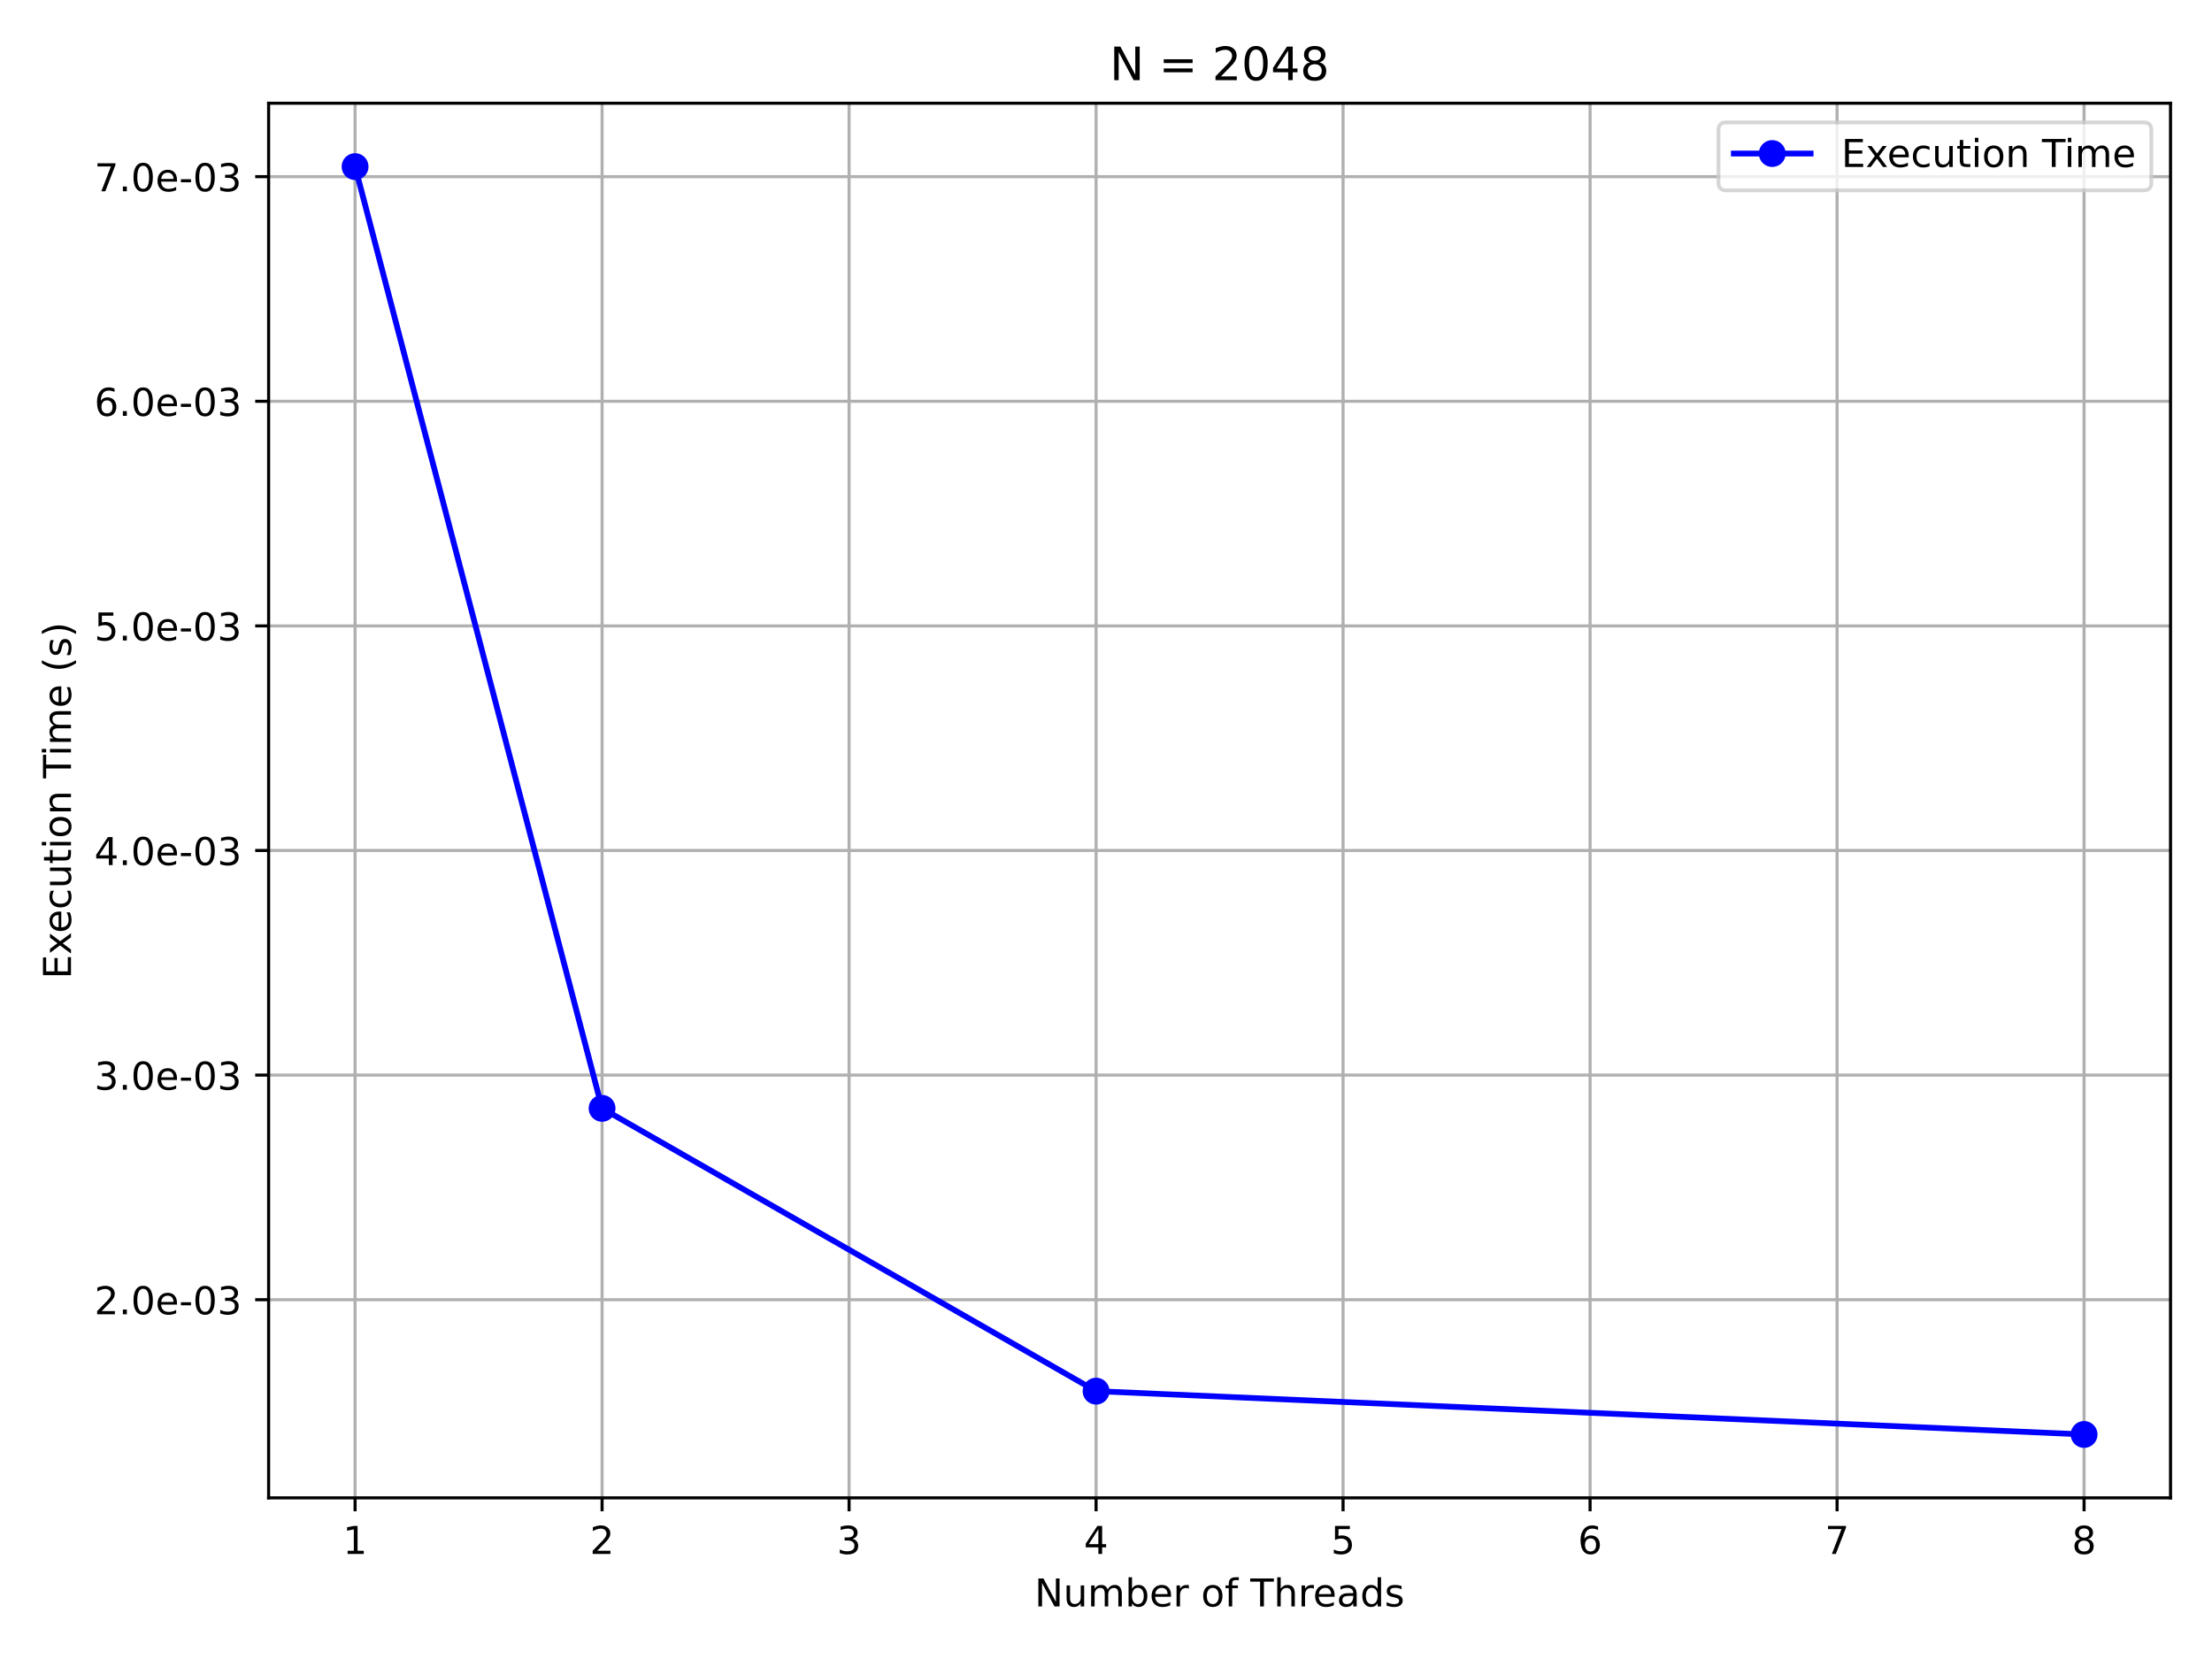
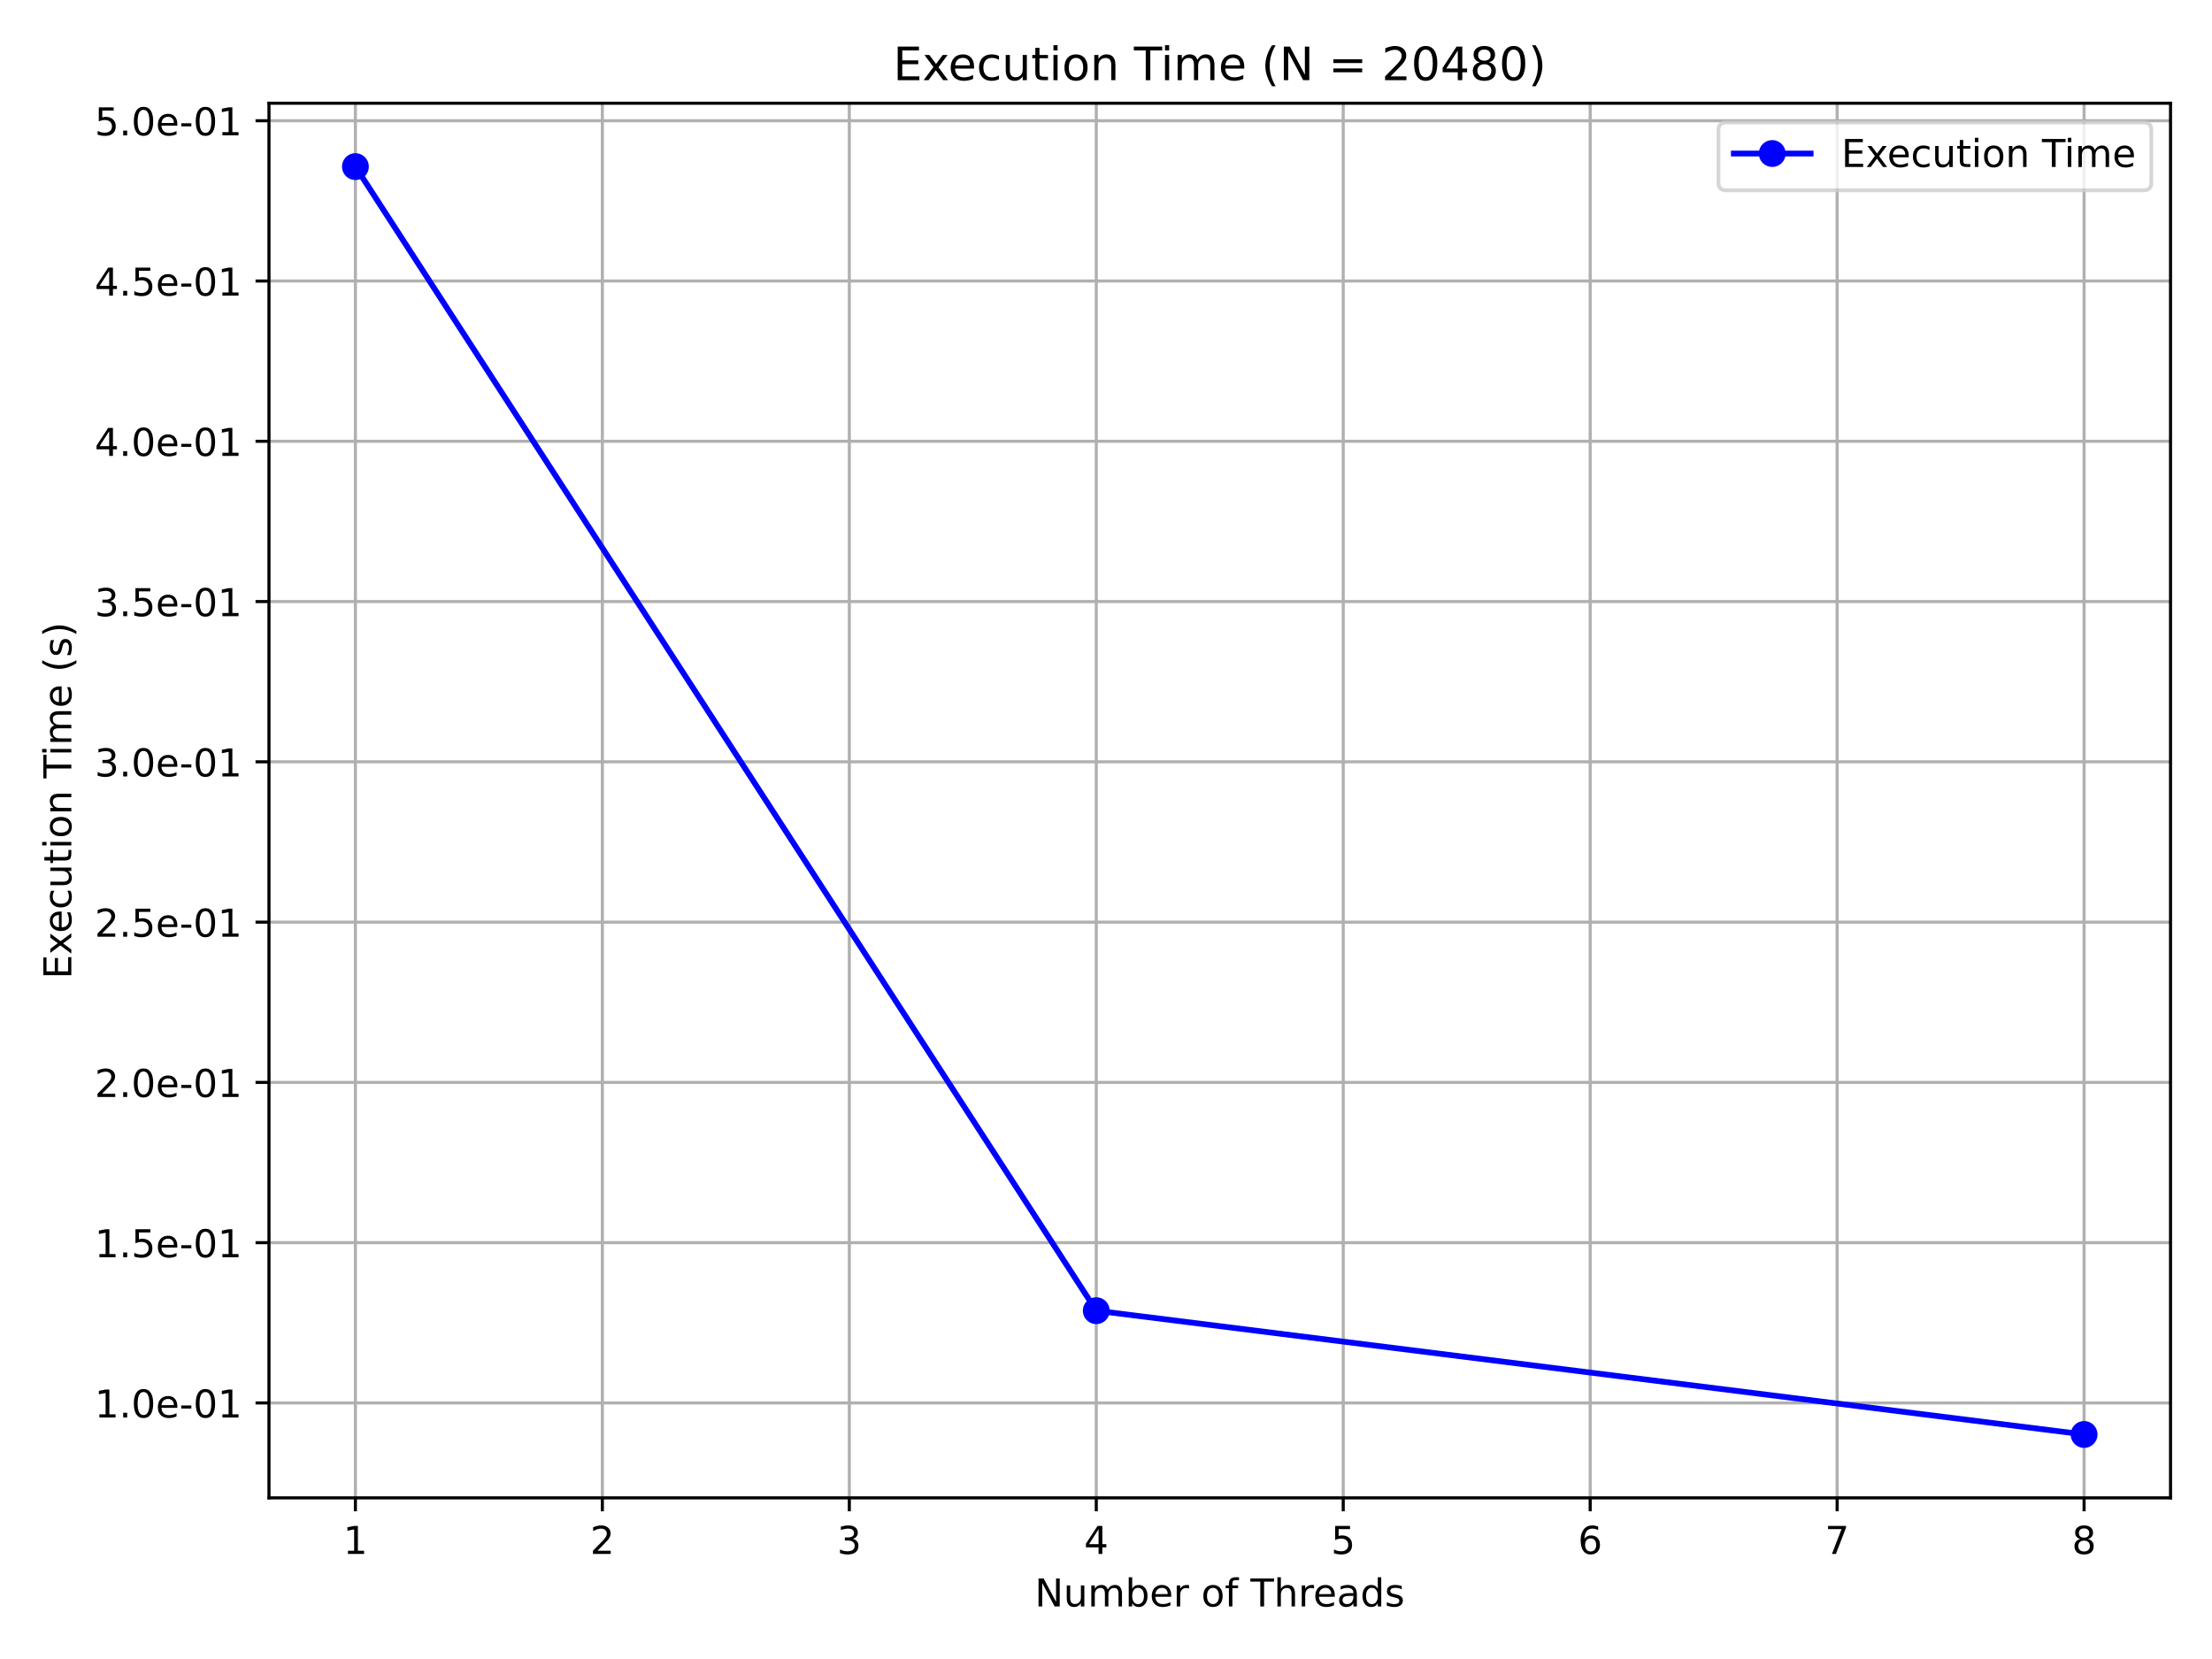
<svg xmlns="http://www.w3.org/2000/svg" xmlns:xlink="http://www.w3.org/1999/xlink" width="576pt" height="432pt" viewBox="0 0 576 432" version="1.1">
  <defs>
    <style type="text/css">*{stroke-linejoin: round; stroke-linecap: butt}</style>
  </defs>
  <g id="figure_1">
    <g id="patch_1">
      <path d="M 0 432  L 576 432  L 576 0  L 0 0  z " style="fill: #ffffff" />
    </g>
    <g id="axes_1">
      <g id="patch_2">
-         <path d="M 69.95 390.04  L 565.2 390.04  L 565.2 26.88  L 69.95 26.88  z " style="fill: #ffffff" />
+         <path d="M 70.04 390.04  L 565.2 390.04  L 565.2 26.88  L 70.04 26.88  z " style="fill: #ffffff" />
      </g>
      <g id="matplotlib.axis_1">
        <g id="xtick_1">
          <g id="line2d_1">
-             <path d="M 92.461 390.04  L 92.461 26.88  " clip-path="url(#pfa866b061d)" style="fill: none; stroke: #b0b0b0; stroke-width: 0.8; stroke-linecap: square" />
+             <path d="M 92.547 390.04  L 92.547 26.88  " clip-path="url(#pe145804cbd)" style="fill: none; stroke: #b0b0b0; stroke-width: 0.8; stroke-linecap: square" />
          </g>
          <g id="line2d_2">
            <defs>
-               <path id="ma5448577d7" d="M 0 0  L 0 3.5  " style="stroke: #000000; stroke-width: 0.8" />
+               <path id="m493139afde" d="M 0 0  L 0 3.5  " style="stroke: #000000; stroke-width: 0.8" />
            </defs>
            <g>
-               <use xlink:href="#ma5448577d7" x="92.461" y="390.04" style="stroke: #000000; stroke-width: 0.8" />
+               <use xlink:href="#m493139afde" x="92.547" y="390.04" style="stroke: #000000; stroke-width: 0.8" />
            </g>
          </g>
          <g id="text_1">
-             <g transform="translate(89.28011 404.6384) scale(0.1 -0.1)">
+             <g transform="translate(89.36602 404.6384) scale(0.1 -0.1)">
              <defs>
                <path id="DejaVuSans-31" d="M 794 531  L 1825 531  L 1825 4091  L 703 3866  L 703 4441  L 1819 4666  L 2450 4666  L 2450 531  L 3481 531  L 3481 0  L 794 0  L 794 531  z " transform="scale(0.015625)" />
              </defs>
              <use xlink:href="#DejaVuSans-31" />
            </g>
          </g>
        </g>
        <g id="xtick_2">
          <g id="line2d_3">
-             <path d="M 156.78 390.04  L 156.78 26.88  " clip-path="url(#pfa866b061d)" style="fill: none; stroke: #b0b0b0; stroke-width: 0.8; stroke-linecap: square" />
+             <path d="M 156.854 390.04  L 156.854 26.88  " clip-path="url(#pe145804cbd)" style="fill: none; stroke: #b0b0b0; stroke-width: 0.8; stroke-linecap: square" />
          </g>
          <g id="line2d_4">
            <g>
-               <use xlink:href="#ma5448577d7" x="156.78" y="390.04" style="stroke: #000000; stroke-width: 0.8" />
+               <use xlink:href="#m493139afde" x="156.854" y="390.04" style="stroke: #000000; stroke-width: 0.8" />
            </g>
          </g>
          <g id="text_2">
-             <g transform="translate(153.5983 404.6384) scale(0.1 -0.1)">
+             <g transform="translate(153.6725 404.6384) scale(0.1 -0.1)">
              <defs>
                <path id="DejaVuSans-32" d="M 1228 531  L 3431 531  L 3431 0  L 469 0  L 469 531  Q 828 903 1448 1529  Q 2069 2156 2228 2338  Q 2531 2678 2651 2914  Q 2772 3150 2772 3378  Q 2772 3750 2511 3984  Q 2250 4219 1831 4219  Q 1534 4219 1204 4116  Q 875 4013 500 3803  L 500 4441  Q 881 4594 1212 4672  Q 1544 4750 1819 4750  Q 2544 4750 2975 4387  Q 3406 4025 3406 3419  Q 3406 3131 3298 2873  Q 3191 2616 2906 2266  Q 2828 2175 2409 1742  Q 1991 1309 1228 531  z " transform="scale(0.015625)" />
              </defs>
              <use xlink:href="#DejaVuSans-32" />
            </g>
          </g>
        </g>
        <g id="xtick_3">
          <g id="line2d_5">
-             <path d="M 221.098 390.04  L 221.098 26.88  " clip-path="url(#pfa866b061d)" style="fill: none; stroke: #b0b0b0; stroke-width: 0.8; stroke-linecap: square" />
+             <path d="M 221.16 390.04  L 221.16 26.88  " clip-path="url(#pe145804cbd)" style="fill: none; stroke: #b0b0b0; stroke-width: 0.8; stroke-linecap: square" />
          </g>
          <g id="line2d_6">
            <g>
-               <use xlink:href="#ma5448577d7" x="221.098" y="390.04" style="stroke: #000000; stroke-width: 0.8" />
+               <use xlink:href="#m493139afde" x="221.16" y="390.04" style="stroke: #000000; stroke-width: 0.8" />
            </g>
          </g>
          <g id="text_3">
-             <g transform="translate(217.9165 404.6384) scale(0.1 -0.1)">
+             <g transform="translate(217.979 404.6384) scale(0.1 -0.1)">
              <defs>
                <path id="DejaVuSans-33" d="M 2597 2516  Q 3050 2419 3304 2112  Q 3559 1806 3559 1356  Q 3559 666 3084 287  Q 2609 -91 1734 -91  Q 1441 -91 1130 -33  Q 819 25 488 141  L 488 750  Q 750 597 1062 519  Q 1375 441 1716 441  Q 2309 441 2620 675  Q 2931 909 2931 1356  Q 2931 1769 2642 2001  Q 2353 2234 1838 2234  L 1294 2234  L 1294 2753  L 1863 2753  Q 2328 2753 2575 2939  Q 2822 3125 2822 3475  Q 2822 3834 2567 4026  Q 2313 4219 1838 4219  Q 1578 4219 1281 4162  Q 984 4106 628 3988  L 628 4550  Q 988 4650 1302 4700  Q 1616 4750 1894 4750  Q 2613 4750 3031 4423  Q 3450 4097 3450 3541  Q 3450 3153 3228 2886  Q 3006 2619 2597 2516  z " transform="scale(0.015625)" />
              </defs>
              <use xlink:href="#DejaVuSans-33" />
            </g>
          </g>
        </g>
        <g id="xtick_4">
          <g id="line2d_7">
-             <path d="M 285.416 390.04  L 285.416 26.88  " clip-path="url(#pfa866b061d)" style="fill: none; stroke: #b0b0b0; stroke-width: 0.8; stroke-linecap: square" />
+             <path d="M 285.467 390.04  L 285.467 26.88  " clip-path="url(#pe145804cbd)" style="fill: none; stroke: #b0b0b0; stroke-width: 0.8; stroke-linecap: square" />
          </g>
          <g id="line2d_8">
            <g>
-               <use xlink:href="#ma5448577d7" x="285.416" y="390.04" style="stroke: #000000; stroke-width: 0.8" />
+               <use xlink:href="#m493139afde" x="285.467" y="390.04" style="stroke: #000000; stroke-width: 0.8" />
            </g>
          </g>
          <g id="text_4">
-             <g transform="translate(282.2347 404.6384) scale(0.1 -0.1)">
+             <g transform="translate(282.2855 404.6384) scale(0.1 -0.1)">
              <defs>
                <path id="DejaVuSans-34" d="M 2419 4116  L 825 1625  L 2419 1625  L 2419 4116  z M 2253 4666  L 3047 4666  L 3047 1625  L 3713 1625  L 3713 1100  L 3047 1100  L 3047 0  L 2419 0  L 2419 1100  L 313 1100  L 313 1709  L 2253 4666  z " transform="scale(0.015625)" />
              </defs>
              <use xlink:href="#DejaVuSans-34" />
            </g>
          </g>
        </g>
        <g id="xtick_5">
          <g id="line2d_9">
-             <path d="M 349.734 390.04  L 349.734 26.88  " clip-path="url(#pfa866b061d)" style="fill: none; stroke: #b0b0b0; stroke-width: 0.8; stroke-linecap: square" />
+             <path d="M 349.773 390.04  L 349.773 26.88  " clip-path="url(#pe145804cbd)" style="fill: none; stroke: #b0b0b0; stroke-width: 0.8; stroke-linecap: square" />
          </g>
          <g id="line2d_10">
            <g>
-               <use xlink:href="#ma5448577d7" x="349.734" y="390.04" style="stroke: #000000; stroke-width: 0.8" />
+               <use xlink:href="#m493139afde" x="349.773" y="390.04" style="stroke: #000000; stroke-width: 0.8" />
            </g>
          </g>
          <g id="text_5">
-             <g transform="translate(346.5528 404.6384) scale(0.1 -0.1)">
+             <g transform="translate(346.592 404.6384) scale(0.1 -0.1)">
              <defs>
                <path id="DejaVuSans-35" d="M 691 4666  L 3169 4666  L 3169 4134  L 1269 4134  L 1269 2991  Q 1406 3038 1543 3061  Q 1681 3084 1819 3084  Q 2600 3084 3056 2656  Q 3513 2228 3513 1497  Q 3513 744 3044 326  Q 2575 -91 1722 -91  Q 1428 -91 1123 -41  Q 819 9 494 109  L 494 744  Q 775 591 1075 516  Q 1375 441 1709 441  Q 2250 441 2565 725  Q 2881 1009 2881 1497  Q 2881 1984 2565 2268  Q 2250 2553 1709 2553  Q 1456 2553 1204 2497  Q 953 2441 691 2322  L 691 4666  z " transform="scale(0.015625)" />
              </defs>
              <use xlink:href="#DejaVuSans-35" />
            </g>
          </g>
        </g>
        <g id="xtick_6">
          <g id="line2d_11">
-             <path d="M 414.052 390.04  L 414.052 26.88  " clip-path="url(#pfa866b061d)" style="fill: none; stroke: #b0b0b0; stroke-width: 0.8; stroke-linecap: square" />
+             <path d="M 414.08 390.04  L 414.08 26.88  " clip-path="url(#pe145804cbd)" style="fill: none; stroke: #b0b0b0; stroke-width: 0.8; stroke-linecap: square" />
          </g>
          <g id="line2d_12">
            <g>
-               <use xlink:href="#ma5448577d7" x="414.052" y="390.04" style="stroke: #000000; stroke-width: 0.8" />
+               <use xlink:href="#m493139afde" x="414.08" y="390.04" style="stroke: #000000; stroke-width: 0.8" />
            </g>
          </g>
          <g id="text_6">
-             <g transform="translate(410.871 404.6384) scale(0.1 -0.1)">
+             <g transform="translate(410.8985 404.6384) scale(0.1 -0.1)">
              <defs>
                <path id="DejaVuSans-36" d="M 2113 2584  Q 1688 2584 1439 2293  Q 1191 2003 1191 1497  Q 1191 994 1439 701  Q 1688 409 2113 409  Q 2538 409 2786 701  Q 3034 994 3034 1497  Q 3034 2003 2786 2293  Q 2538 2584 2113 2584  z M 3366 4563  L 3366 3988  Q 3128 4100 2886 4159  Q 2644 4219 2406 4219  Q 1781 4219 1451 3797  Q 1122 3375 1075 2522  Q 1259 2794 1537 2939  Q 1816 3084 2150 3084  Q 2853 3084 3261 2657  Q 3669 2231 3669 1497  Q 3669 778 3244 343  Q 2819 -91 2113 -91  Q 1303 -91 875 529  Q 447 1150 447 2328  Q 447 3434 972 4092  Q 1497 4750 2381 4750  Q 2619 4750 2861 4703  Q 3103 4656 3366 4563  z " transform="scale(0.015625)" />
              </defs>
              <use xlink:href="#DejaVuSans-36" />
            </g>
          </g>
        </g>
        <g id="xtick_7">
          <g id="line2d_13">
-             <path d="M 478.37 390.04  L 478.37 26.88  " clip-path="url(#pfa866b061d)" style="fill: none; stroke: #b0b0b0; stroke-width: 0.8; stroke-linecap: square" />
+             <path d="M 478.386 390.04  L 478.386 26.88  " clip-path="url(#pe145804cbd)" style="fill: none; stroke: #b0b0b0; stroke-width: 0.8; stroke-linecap: square" />
          </g>
          <g id="line2d_14">
            <g>
-               <use xlink:href="#ma5448577d7" x="478.37" y="390.04" style="stroke: #000000; stroke-width: 0.8" />
+               <use xlink:href="#m493139afde" x="478.386" y="390.04" style="stroke: #000000; stroke-width: 0.8" />
            </g>
          </g>
          <g id="text_7">
-             <g transform="translate(475.1892 404.6384) scale(0.1 -0.1)">
+             <g transform="translate(475.205 404.6384) scale(0.1 -0.1)">
              <defs>
                <path id="DejaVuSans-37" d="M 525 4666  L 3525 4666  L 3525 4397  L 1831 0  L 1172 0  L 2766 4134  L 525 4134  L 525 4666  z " transform="scale(0.015625)" />
              </defs>
              <use xlink:href="#DejaVuSans-37" />
            </g>
          </g>
        </g>
        <g id="xtick_8">
          <g id="line2d_15">
-             <path d="M 542.689 390.04  L 542.689 26.88  " clip-path="url(#pfa866b061d)" style="fill: none; stroke: #b0b0b0; stroke-width: 0.8; stroke-linecap: square" />
+             <path d="M 542.693 390.04  L 542.693 26.88  " clip-path="url(#pe145804cbd)" style="fill: none; stroke: #b0b0b0; stroke-width: 0.8; stroke-linecap: square" />
          </g>
          <g id="line2d_16">
            <g>
-               <use xlink:href="#ma5448577d7" x="542.689" y="390.04" style="stroke: #000000; stroke-width: 0.8" />
+               <use xlink:href="#m493139afde" x="542.693" y="390.04" style="stroke: #000000; stroke-width: 0.8" />
            </g>
          </g>
          <g id="text_8">
-             <g transform="translate(539.5074 404.6384) scale(0.1 -0.1)">
+             <g transform="translate(539.5115 404.6384) scale(0.1 -0.1)">
              <defs>
                <path id="DejaVuSans-38" d="M 2034 2216  Q 1584 2216 1326 1975  Q 1069 1734 1069 1313  Q 1069 891 1326 650  Q 1584 409 2034 409  Q 2484 409 2743 651  Q 3003 894 3003 1313  Q 3003 1734 2745 1975  Q 2488 2216 2034 2216  z M 1403 2484  Q 997 2584 770 2862  Q 544 3141 544 3541  Q 544 4100 942 4425  Q 1341 4750 2034 4750  Q 2731 4750 3128 4425  Q 3525 4100 3525 3541  Q 3525 3141 3298 2862  Q 3072 2584 2669 2484  Q 3125 2378 3379 2068  Q 3634 1759 3634 1313  Q 3634 634 3220 271  Q 2806 -91 2034 -91  Q 1263 -91 848 271  Q 434 634 434 1313  Q 434 1759 690 2068  Q 947 2378 1403 2484  z M 1172 3481  Q 1172 3119 1398 2916  Q 1625 2713 2034 2713  Q 2441 2713 2670 2916  Q 2900 3119 2900 3481  Q 2900 3844 2670 4047  Q 2441 4250 2034 4250  Q 1625 4250 1398 4047  Q 1172 3844 1172 3481  z " transform="scale(0.015625)" />
              </defs>
              <use xlink:href="#DejaVuSans-38" />
            </g>
          </g>
        </g>
        <g id="text_9">
-           <g transform="translate(269.4062 418.3166) scale(0.1 -0.1)">
+           <g transform="translate(269.4513 418.3166) scale(0.1 -0.1)">
            <defs>
              <path id="DejaVuSans-4e" d="M 628 4666  L 1478 4666  L 3547 763  L 3547 4666  L 4159 4666  L 4159 0  L 3309 0  L 1241 3903  L 1241 0  L 628 0  L 628 4666  z " transform="scale(0.015625)" />
              <path id="DejaVuSans-75" d="M 544 1381  L 544 3500  L 1119 3500  L 1119 1403  Q 1119 906 1312 657  Q 1506 409 1894 409  Q 2359 409 2629 706  Q 2900 1003 2900 1516  L 2900 3500  L 3475 3500  L 3475 0  L 2900 0  L 2900 538  Q 2691 219 2414 64  Q 2138 -91 1772 -91  Q 1169 -91 856 284  Q 544 659 544 1381  z M 1991 3584  L 1991 3584  z " transform="scale(0.015625)" />
              <path id="DejaVuSans-6d" d="M 3328 2828  Q 3544 3216 3844 3400  Q 4144 3584 4550 3584  Q 5097 3584 5394 3201  Q 5691 2819 5691 2113  L 5691 0  L 5113 0  L 5113 2094  Q 5113 2597 4934 2840  Q 4756 3084 4391 3084  Q 3944 3084 3684 2787  Q 3425 2491 3425 1978  L 3425 0  L 2847 0  L 2847 2094  Q 2847 2600 2669 2842  Q 2491 3084 2119 3084  Q 1678 3084 1418 2786  Q 1159 2488 1159 1978  L 1159 0  L 581 0  L 581 3500  L 1159 3500  L 1159 2956  Q 1356 3278 1631 3431  Q 1906 3584 2284 3584  Q 2666 3584 2933 3390  Q 3200 3197 3328 2828  z " transform="scale(0.015625)" />
              <path id="DejaVuSans-62" d="M 3116 1747  Q 3116 2381 2855 2742  Q 2594 3103 2138 3103  Q 1681 3103 1420 2742  Q 1159 2381 1159 1747  Q 1159 1113 1420 752  Q 1681 391 2138 391  Q 2594 391 2855 752  Q 3116 1113 3116 1747  z M 1159 2969  Q 1341 3281 1617 3432  Q 1894 3584 2278 3584  Q 2916 3584 3314 3078  Q 3713 2572 3713 1747  Q 3713 922 3314 415  Q 2916 -91 2278 -91  Q 1894 -91 1617 61  Q 1341 213 1159 525  L 1159 0  L 581 0  L 581 4863  L 1159 4863  L 1159 2969  z " transform="scale(0.015625)" />
              <path id="DejaVuSans-65" d="M 3597 1894  L 3597 1613  L 953 1613  Q 991 1019 1311 708  Q 1631 397 2203 397  Q 2534 397 2845 478  Q 3156 559 3463 722  L 3463 178  Q 3153 47 2828 -22  Q 2503 -91 2169 -91  Q 1331 -91 842 396  Q 353 884 353 1716  Q 353 2575 817 3079  Q 1281 3584 2069 3584  Q 2775 3584 3186 3129  Q 3597 2675 3597 1894  z M 3022 2063  Q 3016 2534 2758 2815  Q 2500 3097 2075 3097  Q 1594 3097 1305 2825  Q 1016 2553 972 2059  L 3022 2063  z " transform="scale(0.015625)" />
              <path id="DejaVuSans-72" d="M 2631 2963  Q 2534 3019 2420 3045  Q 2306 3072 2169 3072  Q 1681 3072 1420 2755  Q 1159 2438 1159 1844  L 1159 0  L 581 0  L 581 3500  L 1159 3500  L 1159 2956  Q 1341 3275 1631 3429  Q 1922 3584 2338 3584  Q 2397 3584 2469 3576  Q 2541 3569 2628 3553  L 2631 2963  z " transform="scale(0.015625)" />
              <path id="DejaVuSans-20" transform="scale(0.015625)" />
              <path id="DejaVuSans-6f" d="M 1959 3097  Q 1497 3097 1228 2736  Q 959 2375 959 1747  Q 959 1119 1226 758  Q 1494 397 1959 397  Q 2419 397 2687 759  Q 2956 1122 2956 1747  Q 2956 2369 2687 2733  Q 2419 3097 1959 3097  z M 1959 3584  Q 2709 3584 3137 3096  Q 3566 2609 3566 1747  Q 3566 888 3137 398  Q 2709 -91 1959 -91  Q 1206 -91 779 398  Q 353 888 353 1747  Q 353 2609 779 3096  Q 1206 3584 1959 3584  z " transform="scale(0.015625)" />
              <path id="DejaVuSans-66" d="M 2375 4863  L 2375 4384  L 1825 4384  Q 1516 4384 1395 4259  Q 1275 4134 1275 3809  L 1275 3500  L 2222 3500  L 2222 3053  L 1275 3053  L 1275 0  L 697 0  L 697 3053  L 147 3053  L 147 3500  L 697 3500  L 697 3744  Q 697 4328 969 4595  Q 1241 4863 1831 4863  L 2375 4863  z " transform="scale(0.015625)" />
              <path id="DejaVuSans-54" d="M -19 4666  L 3928 4666  L 3928 4134  L 2272 4134  L 2272 0  L 1638 0  L 1638 4134  L -19 4134  L -19 4666  z " transform="scale(0.015625)" />
              <path id="DejaVuSans-68" d="M 3513 2113  L 3513 0  L 2938 0  L 2938 2094  Q 2938 2591 2744 2837  Q 2550 3084 2163 3084  Q 1697 3084 1428 2787  Q 1159 2491 1159 1978  L 1159 0  L 581 0  L 581 4863  L 1159 4863  L 1159 2956  Q 1366 3272 1645 3428  Q 1925 3584 2291 3584  Q 2894 3584 3203 3211  Q 3513 2838 3513 2113  z " transform="scale(0.015625)" />
              <path id="DejaVuSans-61" d="M 2194 1759  Q 1497 1759 1228 1600  Q 959 1441 959 1056  Q 959 750 1161 570  Q 1363 391 1709 391  Q 2188 391 2477 730  Q 2766 1069 2766 1631  L 2766 1759  L 2194 1759  z M 3341 1997  L 3341 0  L 2766 0  L 2766 531  Q 2569 213 2275 61  Q 1981 -91 1556 -91  Q 1019 -91 701 211  Q 384 513 384 1019  Q 384 1609 779 1909  Q 1175 2209 1959 2209  L 2766 2209  L 2766 2266  Q 2766 2663 2505 2880  Q 2244 3097 1772 3097  Q 1472 3097 1187 3025  Q 903 2953 641 2809  L 641 3341  Q 956 3463 1253 3523  Q 1550 3584 1831 3584  Q 2591 3584 2966 3190  Q 3341 2797 3341 1997  z " transform="scale(0.015625)" />
              <path id="DejaVuSans-64" d="M 2906 2969  L 2906 4863  L 3481 4863  L 3481 0  L 2906 0  L 2906 525  Q 2725 213 2448 61  Q 2172 -91 1784 -91  Q 1150 -91 751 415  Q 353 922 353 1747  Q 353 2572 751 3078  Q 1150 3584 1784 3584  Q 2172 3584 2448 3432  Q 2725 3281 2906 2969  z M 947 1747  Q 947 1113 1208 752  Q 1469 391 1925 391  Q 2381 391 2643 752  Q 2906 1113 2906 1747  Q 2906 2381 2643 2742  Q 2381 3103 1925 3103  Q 1469 3103 1208 2742  Q 947 2381 947 1747  z " transform="scale(0.015625)" />
              <path id="DejaVuSans-73" d="M 2834 3397  L 2834 2853  Q 2591 2978 2328 3040  Q 2066 3103 1784 3103  Q 1356 3103 1142 2972  Q 928 2841 928 2578  Q 928 2378 1081 2264  Q 1234 2150 1697 2047  L 1894 2003  Q 2506 1872 2764 1633  Q 3022 1394 3022 966  Q 3022 478 2636 193  Q 2250 -91 1575 -91  Q 1294 -91 989 -36  Q 684 19 347 128  L 347 722  Q 666 556 975 473  Q 1284 391 1588 391  Q 1994 391 2212 530  Q 2431 669 2431 922  Q 2431 1156 2273 1281  Q 2116 1406 1581 1522  L 1381 1569  Q 847 1681 609 1914  Q 372 2147 372 2553  Q 372 3047 722 3315  Q 1072 3584 1716 3584  Q 2034 3584 2315 3537  Q 2597 3491 2834 3397  z " transform="scale(0.015625)" />
            </defs>
            <use xlink:href="#DejaVuSans-4e" />
            <use xlink:href="#DejaVuSans-75" x="74.805" />
            <use xlink:href="#DejaVuSans-6d" x="138.184" />
            <use xlink:href="#DejaVuSans-62" x="235.596" />
            <use xlink:href="#DejaVuSans-65" x="299.072" />
            <use xlink:href="#DejaVuSans-72" x="360.596" />
            <use xlink:href="#DejaVuSans-20" x="401.709" />
            <use xlink:href="#DejaVuSans-6f" x="433.496" />
            <use xlink:href="#DejaVuSans-66" x="494.678" />
            <use xlink:href="#DejaVuSans-20" x="529.883" />
            <use xlink:href="#DejaVuSans-54" x="561.67" />
            <use xlink:href="#DejaVuSans-68" x="622.754" />
            <use xlink:href="#DejaVuSans-72" x="686.133" />
            <use xlink:href="#DejaVuSans-65" x="724.996" />
            <use xlink:href="#DejaVuSans-61" x="786.52" />
            <use xlink:href="#DejaVuSans-64" x="847.799" />
            <use xlink:href="#DejaVuSans-73" x="911.275" />
          </g>
        </g>
      </g>
      <g id="matplotlib.axis_2">
        <g id="ytick_1">
          <g id="line2d_17">
-             <path d="M 69.95 338.44  L 565.2 338.44  " clip-path="url(#pfa866b061d)" style="fill: none; stroke: #b0b0b0; stroke-width: 0.8; stroke-linecap: square" />
+             <path d="M 70.04 365.319  L 565.2 365.319  " clip-path="url(#pe145804cbd)" style="fill: none; stroke: #b0b0b0; stroke-width: 0.8; stroke-linecap: square" />
          </g>
          <g id="line2d_18">
            <defs>
-               <path id="mf4f3293282" d="M 0 0  L -3.5 0  " style="stroke: #000000; stroke-width: 0.8" />
+               <path id="mfe74397b95" d="M 0 0  L -3.5 0  " style="stroke: #000000; stroke-width: 0.8" />
            </defs>
            <g>
-               <use xlink:href="#mf4f3293282" x="69.95" y="338.44" style="stroke: #000000; stroke-width: 0.8" />
+               <use xlink:href="#mfe74397b95" x="70.04" y="365.319" style="stroke: #000000; stroke-width: 0.8" />
            </g>
          </g>
          <g id="text_10">
-             <g transform="translate(24.56094 342.2396) scale(0.1 -0.1)">
+             <g transform="translate(24.65094 369.1187) scale(0.1 -0.1)">
              <defs>
                <path id="DejaVuSans-2e" d="M 684 794  L 1344 794  L 1344 0  L 684 0  L 684 794  z " transform="scale(0.015625)" />
                <path id="DejaVuSans-30" d="M 2034 4250  Q 1547 4250 1301 3770  Q 1056 3291 1056 2328  Q 1056 1369 1301 889  Q 1547 409 2034 409  Q 2525 409 2770 889  Q 3016 1369 3016 2328  Q 3016 3291 2770 3770  Q 2525 4250 2034 4250  z M 2034 4750  Q 2819 4750 3233 4129  Q 3647 3509 3647 2328  Q 3647 1150 3233 529  Q 2819 -91 2034 -91  Q 1250 -91 836 529  Q 422 1150 422 2328  Q 422 3509 836 4129  Q 1250 4750 2034 4750  z " transform="scale(0.015625)" />
                <path id="DejaVuSans-2d" d="M 313 2009  L 1997 2009  L 1997 1497  L 313 1497  L 313 2009  z " transform="scale(0.015625)" />
              </defs>
-               <use xlink:href="#DejaVuSans-32" />
+               <use xlink:href="#DejaVuSans-31" />
              <use xlink:href="#DejaVuSans-2e" x="63.623" />
              <use xlink:href="#DejaVuSans-30" x="95.41" />
              <use xlink:href="#DejaVuSans-65" x="159.033" />
              <use xlink:href="#DejaVuSans-2d" x="220.557" />
              <use xlink:href="#DejaVuSans-30" x="256.641" />
-               <use xlink:href="#DejaVuSans-33" x="320.264" />
+               <use xlink:href="#DejaVuSans-31" x="320.264" />
            </g>
          </g>
        </g>
        <g id="ytick_2">
          <g id="line2d_19">
-             <path d="M 69.95 279.954  L 565.2 279.954  " clip-path="url(#pfa866b061d)" style="fill: none; stroke: #b0b0b0; stroke-width: 0.8; stroke-linecap: square" />
+             <path d="M 70.04 323.585  L 565.2 323.585  " clip-path="url(#pe145804cbd)" style="fill: none; stroke: #b0b0b0; stroke-width: 0.8; stroke-linecap: square" />
          </g>
          <g id="line2d_20">
            <g>
-               <use xlink:href="#mf4f3293282" x="69.95" y="279.954" style="stroke: #000000; stroke-width: 0.8" />
+               <use xlink:href="#mfe74397b95" x="70.04" y="323.585" style="stroke: #000000; stroke-width: 0.8" />
            </g>
          </g>
          <g id="text_11">
-             <g transform="translate(24.56094 283.7529) scale(0.1 -0.1)">
-               <use xlink:href="#DejaVuSans-33" />
-               <use xlink:href="#DejaVuSans-2e" x="63.623" />
-               <use xlink:href="#DejaVuSans-30" x="95.41" />
-               <use xlink:href="#DejaVuSans-65" x="159.033" />
-               <use xlink:href="#DejaVuSans-2d" x="220.557" />
-               <use xlink:href="#DejaVuSans-30" x="256.641" />
-               <use xlink:href="#DejaVuSans-33" x="320.264" />
+             <g transform="translate(24.65094 327.3842) scale(0.1 -0.1)">
+               <use xlink:href="#DejaVuSans-31" />
+               <use xlink:href="#DejaVuSans-2e" x="63.623" />
+               <use xlink:href="#DejaVuSans-35" x="95.41" />
+               <use xlink:href="#DejaVuSans-65" x="159.033" />
+               <use xlink:href="#DejaVuSans-2d" x="220.557" />
+               <use xlink:href="#DejaVuSans-30" x="256.641" />
+               <use xlink:href="#DejaVuSans-31" x="320.264" />
            </g>
          </g>
        </g>
        <g id="ytick_3">
          <g id="line2d_21">
-             <path d="M 69.95 221.467  L 565.2 221.467  " clip-path="url(#pfa866b061d)" style="fill: none; stroke: #b0b0b0; stroke-width: 0.8; stroke-linecap: square" />
+             <path d="M 70.04 281.85  L 565.2 281.85  " clip-path="url(#pe145804cbd)" style="fill: none; stroke: #b0b0b0; stroke-width: 0.8; stroke-linecap: square" />
          </g>
          <g id="line2d_22">
            <g>
-               <use xlink:href="#mf4f3293282" x="69.95" y="221.467" style="stroke: #000000; stroke-width: 0.8" />
+               <use xlink:href="#mfe74397b95" x="70.04" y="281.85" style="stroke: #000000; stroke-width: 0.8" />
            </g>
          </g>
          <g id="text_12">
-             <g transform="translate(24.56094 225.2662) scale(0.1 -0.1)">
-               <use xlink:href="#DejaVuSans-34" />
+             <g transform="translate(24.65094 285.6497) scale(0.1 -0.1)">
+               <use xlink:href="#DejaVuSans-32" />
              <use xlink:href="#DejaVuSans-2e" x="63.623" />
              <use xlink:href="#DejaVuSans-30" x="95.41" />
              <use xlink:href="#DejaVuSans-65" x="159.033" />
              <use xlink:href="#DejaVuSans-2d" x="220.557" />
              <use xlink:href="#DejaVuSans-30" x="256.641" />
-               <use xlink:href="#DejaVuSans-33" x="320.264" />
+               <use xlink:href="#DejaVuSans-31" x="320.264" />
            </g>
          </g>
        </g>
        <g id="ytick_4">
          <g id="line2d_23">
-             <path d="M 69.95 162.98  L 565.2 162.98  " clip-path="url(#pfa866b061d)" style="fill: none; stroke: #b0b0b0; stroke-width: 0.8; stroke-linecap: square" />
+             <path d="M 70.04 240.116  L 565.2 240.116  " clip-path="url(#pe145804cbd)" style="fill: none; stroke: #b0b0b0; stroke-width: 0.8; stroke-linecap: square" />
          </g>
          <g id="line2d_24">
            <g>
-               <use xlink:href="#mf4f3293282" x="69.95" y="162.98" style="stroke: #000000; stroke-width: 0.8" />
+               <use xlink:href="#mfe74397b95" x="70.04" y="240.116" style="stroke: #000000; stroke-width: 0.8" />
            </g>
          </g>
          <g id="text_13">
-             <g transform="translate(24.56094 166.7796) scale(0.1 -0.1)">
-               <use xlink:href="#DejaVuSans-35" />
-               <use xlink:href="#DejaVuSans-2e" x="63.623" />
-               <use xlink:href="#DejaVuSans-30" x="95.41" />
-               <use xlink:href="#DejaVuSans-65" x="159.033" />
-               <use xlink:href="#DejaVuSans-2d" x="220.557" />
-               <use xlink:href="#DejaVuSans-30" x="256.641" />
-               <use xlink:href="#DejaVuSans-33" x="320.264" />
+             <g transform="translate(24.65094 243.9152) scale(0.1 -0.1)">
+               <use xlink:href="#DejaVuSans-32" />
+               <use xlink:href="#DejaVuSans-2e" x="63.623" />
+               <use xlink:href="#DejaVuSans-35" x="95.41" />
+               <use xlink:href="#DejaVuSans-65" x="159.033" />
+               <use xlink:href="#DejaVuSans-2d" x="220.557" />
+               <use xlink:href="#DejaVuSans-30" x="256.641" />
+               <use xlink:href="#DejaVuSans-31" x="320.264" />
            </g>
          </g>
        </g>
        <g id="ytick_5">
          <g id="line2d_25">
-             <path d="M 69.95 104.494  L 565.2 104.494  " clip-path="url(#pfa866b061d)" style="fill: none; stroke: #b0b0b0; stroke-width: 0.8; stroke-linecap: square" />
+             <path d="M 70.04 198.382  L 565.2 198.382  " clip-path="url(#pe145804cbd)" style="fill: none; stroke: #b0b0b0; stroke-width: 0.8; stroke-linecap: square" />
          </g>
          <g id="line2d_26">
            <g>
-               <use xlink:href="#mf4f3293282" x="69.95" y="104.494" style="stroke: #000000; stroke-width: 0.8" />
+               <use xlink:href="#mfe74397b95" x="70.04" y="198.382" style="stroke: #000000; stroke-width: 0.8" />
            </g>
          </g>
          <g id="text_14">
-             <g transform="translate(24.56094 108.2929) scale(0.1 -0.1)">
-               <use xlink:href="#DejaVuSans-36" />
+             <g transform="translate(24.65094 202.1807) scale(0.1 -0.1)">
+               <use xlink:href="#DejaVuSans-33" />
              <use xlink:href="#DejaVuSans-2e" x="63.623" />
              <use xlink:href="#DejaVuSans-30" x="95.41" />
              <use xlink:href="#DejaVuSans-65" x="159.033" />
              <use xlink:href="#DejaVuSans-2d" x="220.557" />
              <use xlink:href="#DejaVuSans-30" x="256.641" />
-               <use xlink:href="#DejaVuSans-33" x="320.264" />
+               <use xlink:href="#DejaVuSans-31" x="320.264" />
            </g>
          </g>
        </g>
        <g id="ytick_6">
          <g id="line2d_27">
-             <path d="M 69.95 46.007  L 565.2 46.007  " clip-path="url(#pfa866b061d)" style="fill: none; stroke: #b0b0b0; stroke-width: 0.8; stroke-linecap: square" />
+             <path d="M 70.04 156.647  L 565.2 156.647  " clip-path="url(#pe145804cbd)" style="fill: none; stroke: #b0b0b0; stroke-width: 0.8; stroke-linecap: square" />
          </g>
          <g id="line2d_28">
            <g>
-               <use xlink:href="#mf4f3293282" x="69.95" y="46.007" style="stroke: #000000; stroke-width: 0.8" />
+               <use xlink:href="#mfe74397b95" x="70.04" y="156.647" style="stroke: #000000; stroke-width: 0.8" />
            </g>
          </g>
          <g id="text_15">
-             <g transform="translate(24.56094 49.80623) scale(0.1 -0.1)">
-               <use xlink:href="#DejaVuSans-37" />
+             <g transform="translate(24.65094 160.4462) scale(0.1 -0.1)">
+               <use xlink:href="#DejaVuSans-33" />
+               <use xlink:href="#DejaVuSans-2e" x="63.623" />
+               <use xlink:href="#DejaVuSans-35" x="95.41" />
+               <use xlink:href="#DejaVuSans-65" x="159.033" />
+               <use xlink:href="#DejaVuSans-2d" x="220.557" />
+               <use xlink:href="#DejaVuSans-30" x="256.641" />
+               <use xlink:href="#DejaVuSans-31" x="320.264" />
+             </g>
+           </g>
+         </g>
+         <g id="ytick_7">
+           <g id="line2d_29">
+             <path d="M 70.04 114.913  L 565.2 114.913  " clip-path="url(#pe145804cbd)" style="fill: none; stroke: #b0b0b0; stroke-width: 0.8; stroke-linecap: square" />
+           </g>
+           <g id="line2d_30">
+             <g>
+               <use xlink:href="#mfe74397b95" x="70.04" y="114.913" style="stroke: #000000; stroke-width: 0.8" />
+             </g>
+           </g>
+           <g id="text_16">
+             <g transform="translate(24.65094 118.7117) scale(0.1 -0.1)">
+               <use xlink:href="#DejaVuSans-34" />
              <use xlink:href="#DejaVuSans-2e" x="63.623" />
              <use xlink:href="#DejaVuSans-30" x="95.41" />
              <use xlink:href="#DejaVuSans-65" x="159.033" />
              <use xlink:href="#DejaVuSans-2d" x="220.557" />
              <use xlink:href="#DejaVuSans-30" x="256.641" />
-               <use xlink:href="#DejaVuSans-33" x="320.264" />
-             </g>
-           </g>
-         </g>
-         <g id="text_16">
-           <g transform="translate(18.48125 254.9123) rotate(-90) scale(0.1 -0.1)">
+               <use xlink:href="#DejaVuSans-31" x="320.264" />
+             </g>
+           </g>
+         </g>
+         <g id="ytick_8">
+           <g id="line2d_31">
+             <path d="M 70.04 73.178  L 565.2 73.178  " clip-path="url(#pe145804cbd)" style="fill: none; stroke: #b0b0b0; stroke-width: 0.8; stroke-linecap: square" />
+           </g>
+           <g id="line2d_32">
+             <g>
+               <use xlink:href="#mfe74397b95" x="70.04" y="73.178" style="stroke: #000000; stroke-width: 0.8" />
+             </g>
+           </g>
+           <g id="text_17">
+             <g transform="translate(24.65094 76.97724) scale(0.1 -0.1)">
+               <use xlink:href="#DejaVuSans-34" />
+               <use xlink:href="#DejaVuSans-2e" x="63.623" />
+               <use xlink:href="#DejaVuSans-35" x="95.41" />
+               <use xlink:href="#DejaVuSans-65" x="159.033" />
+               <use xlink:href="#DejaVuSans-2d" x="220.557" />
+               <use xlink:href="#DejaVuSans-30" x="256.641" />
+               <use xlink:href="#DejaVuSans-31" x="320.264" />
+             </g>
+           </g>
+         </g>
+         <g id="ytick_9">
+           <g id="line2d_33">
+             <path d="M 70.04 31.444  L 565.2 31.444  " clip-path="url(#pe145804cbd)" style="fill: none; stroke: #b0b0b0; stroke-width: 0.8; stroke-linecap: square" />
+           </g>
+           <g id="line2d_34">
+             <g>
+               <use xlink:href="#mfe74397b95" x="70.04" y="31.444" style="stroke: #000000; stroke-width: 0.8" />
+             </g>
+           </g>
+           <g id="text_18">
+             <g transform="translate(24.65094 35.24275) scale(0.1 -0.1)">
+               <use xlink:href="#DejaVuSans-35" />
+               <use xlink:href="#DejaVuSans-2e" x="63.623" />
+               <use xlink:href="#DejaVuSans-30" x="95.41" />
+               <use xlink:href="#DejaVuSans-65" x="159.033" />
+               <use xlink:href="#DejaVuSans-2d" x="220.557" />
+               <use xlink:href="#DejaVuSans-30" x="256.641" />
+               <use xlink:href="#DejaVuSans-31" x="320.264" />
+             </g>
+           </g>
+         </g>
+         <g id="text_19">
+           <g transform="translate(18.57125 254.9123) rotate(-90) scale(0.1 -0.1)">
            <defs>
              <path id="DejaVuSans-45" d="M 628 4666  L 3578 4666  L 3578 4134  L 1259 4134  L 1259 2753  L 3481 2753  L 3481 2222  L 1259 2222  L 1259 531  L 3634 531  L 3634 0  L 628 0  L 628 4666  z " transform="scale(0.015625)" />
              <path id="DejaVuSans-78" d="M 3513 3500  L 2247 1797  L 3578 0  L 2900 0  L 1881 1375  L 863 0  L 184 0  L 1544 1831  L 300 3500  L 978 3500  L 1906 2253  L 2834 3500  L 3513 3500  z " transform="scale(0.015625)" />
              <path id="DejaVuSans-63" d="M 3122 3366  L 3122 2828  Q 2878 2963 2633 3030  Q 2388 3097 2138 3097  Q 1578 3097 1268 2742  Q 959 2388 959 1747  Q 959 1106 1268 751  Q 1578 397 2138 397  Q 2388 397 2633 464  Q 2878 531 3122 666  L 3122 134  Q 2881 22 2623 -34  Q 2366 -91 2075 -91  Q 1284 -91 818 406  Q 353 903 353 1747  Q 353 2603 823 3093  Q 1294 3584 2113 3584  Q 2378 3584 2631 3529  Q 2884 3475 3122 3366  z " transform="scale(0.015625)" />
              <path id="DejaVuSans-74" d="M 1172 4494  L 1172 3500  L 2356 3500  L 2356 3053  L 1172 3053  L 1172 1153  Q 1172 725 1289 603  Q 1406 481 1766 481  L 2356 481  L 2356 0  L 1766 0  Q 1100 0 847 248  Q 594 497 594 1153  L 594 3053  L 172 3053  L 172 3500  L 594 3500  L 594 4494  L 1172 4494  z " transform="scale(0.015625)" />
              <path id="DejaVuSans-69" d="M 603 3500  L 1178 3500  L 1178 0  L 603 0  L 603 3500  z M 603 4863  L 1178 4863  L 1178 4134  L 603 4134  L 603 4863  z " transform="scale(0.015625)" />
              <path id="DejaVuSans-6e" d="M 3513 2113  L 3513 0  L 2938 0  L 2938 2094  Q 2938 2591 2744 2837  Q 2550 3084 2163 3084  Q 1697 3084 1428 2787  Q 1159 2491 1159 1978  L 1159 0  L 581 0  L 581 3500  L 1159 3500  L 1159 2956  Q 1366 3272 1645 3428  Q 1925 3584 2291 3584  Q 2894 3584 3203 3211  Q 3513 2838 3513 2113  z " transform="scale(0.015625)" />
              <path id="DejaVuSans-28" d="M 1984 4856  Q 1566 4138 1362 3434  Q 1159 2731 1159 2009  Q 1159 1288 1364 580  Q 1569 -128 1984 -844  L 1484 -844  Q 1016 -109 783 600  Q 550 1309 550 2009  Q 550 2706 781 3412  Q 1013 4119 1484 4856  L 1984 4856  z " transform="scale(0.015625)" />
              <path id="DejaVuSans-29" d="M 513 4856  L 1013 4856  Q 1481 4119 1714 3412  Q 1947 2706 1947 2009  Q 1947 1309 1714 600  Q 1481 -109 1013 -844  L 513 -844  Q 928 -128 1133 580  Q 1338 1288 1338 2009  Q 1338 2731 1133 3434  Q 928 4138 513 4856  z " transform="scale(0.015625)" />
            </defs>
            <use xlink:href="#DejaVuSans-45" />
            <use xlink:href="#DejaVuSans-78" x="63.184" />
            <use xlink:href="#DejaVuSans-65" x="119.238" />
            <use xlink:href="#DejaVuSans-63" x="180.762" />
            <use xlink:href="#DejaVuSans-75" x="235.742" />
            <use xlink:href="#DejaVuSans-74" x="299.121" />
            <use xlink:href="#DejaVuSans-69" x="338.33" />
            <use xlink:href="#DejaVuSans-6f" x="366.113" />
            <use xlink:href="#DejaVuSans-6e" x="427.295" />
            <use xlink:href="#DejaVuSans-20" x="490.674" />
            <use xlink:href="#DejaVuSans-54" x="522.461" />
            <use xlink:href="#DejaVuSans-69" x="580.42" />
            <use xlink:href="#DejaVuSans-6d" x="608.203" />
            <use xlink:href="#DejaVuSans-65" x="705.615" />
            <use xlink:href="#DejaVuSans-20" x="767.139" />
            <use xlink:href="#DejaVuSans-28" x="798.926" />
            <use xlink:href="#DejaVuSans-73" x="837.939" />
            <use xlink:href="#DejaVuSans-29" x="890.039" />
          </g>
        </g>
      </g>
-       <g id="line2d_29">
-         <path d="M 92.461 43.387  L 156.78 288.612  L 285.416 362.252  L 542.689 373.533  " clip-path="url(#pfa866b061d)" style="fill: none; stroke: #0000ff; stroke-width: 1.5; stroke-linecap: square" />
+       <g id="line2d_35">
+         <path d="M 92.547 43.387  L 285.467 341.301  L 542.693 373.533  " clip-path="url(#pe145804cbd)" style="fill: none; stroke: #0000ff; stroke-width: 1.5; stroke-linecap: square" />
        <defs>
-           <path id="m61cac6db6b" d="M 0 3  C 0.796 3 1.559 2.684 2.121 2.121  C 2.684 1.559 3 0.796 3 0  C 3 -0.796 2.684 -1.559 2.121 -2.121  C 1.559 -2.684 0.796 -3 0 -3  C -0.796 -3 -1.559 -2.684 -2.121 -2.121  C -2.684 -1.559 -3 -0.796 -3 0  C -3 0.796 -2.684 1.559 -2.121 2.121  C -1.559 2.684 -0.796 3 0 3  z " style="stroke: #0000ff" />
+           <path id="m7a6580556a" d="M 0 3  C 0.796 3 1.559 2.684 2.121 2.121  C 2.684 1.559 3 0.796 3 0  C 3 -0.796 2.684 -1.559 2.121 -2.121  C 1.559 -2.684 0.796 -3 0 -3  C -0.796 -3 -1.559 -2.684 -2.121 -2.121  C -2.684 -1.559 -3 -0.796 -3 0  C -3 0.796 -2.684 1.559 -2.121 2.121  C -1.559 2.684 -0.796 3 0 3  z " style="stroke: #0000ff" />
        </defs>
-         <g clip-path="url(#pfa866b061d)">
-           <use xlink:href="#m61cac6db6b" x="92.461" y="43.387" style="fill: #0000ff; stroke: #0000ff" />
-           <use xlink:href="#m61cac6db6b" x="156.78" y="288.612" style="fill: #0000ff; stroke: #0000ff" />
-           <use xlink:href="#m61cac6db6b" x="285.416" y="362.252" style="fill: #0000ff; stroke: #0000ff" />
-           <use xlink:href="#m61cac6db6b" x="542.689" y="373.533" style="fill: #0000ff; stroke: #0000ff" />
+         <g clip-path="url(#pe145804cbd)">
+           <use xlink:href="#m7a6580556a" x="92.547" y="43.387" style="fill: #0000ff; stroke: #0000ff" />
+           <use xlink:href="#m7a6580556a" x="285.467" y="341.301" style="fill: #0000ff; stroke: #0000ff" />
+           <use xlink:href="#m7a6580556a" x="542.693" y="373.533" style="fill: #0000ff; stroke: #0000ff" />
        </g>
      </g>
      <g id="patch_3">
-         <path d="M 69.95 390.04  L 69.95 26.88  " style="fill: none; stroke: #000000; stroke-width: 0.8; stroke-linejoin: miter; stroke-linecap: square" />
+         <path d="M 70.04 390.04  L 70.04 26.88  " style="fill: none; stroke: #000000; stroke-width: 0.8; stroke-linejoin: miter; stroke-linecap: square" />
      </g>
      <g id="patch_4">
        <path d="M 565.2 390.04  L 565.2 26.88  " style="fill: none; stroke: #000000; stroke-width: 0.8; stroke-linejoin: miter; stroke-linecap: square" />
      </g>
      <g id="patch_5">
-         <path d="M 69.95 390.04  L 565.2 390.04  " style="fill: none; stroke: #000000; stroke-width: 0.8; stroke-linejoin: miter; stroke-linecap: square" />
+         <path d="M 70.04 390.04  L 565.2 390.04  " style="fill: none; stroke: #000000; stroke-width: 0.8; stroke-linejoin: miter; stroke-linecap: square" />
      </g>
      <g id="patch_6">
-         <path d="M 69.95 26.88  L 565.2 26.88  " style="fill: none; stroke: #000000; stroke-width: 0.8; stroke-linejoin: miter; stroke-linecap: square" />
-       </g>
-       <g id="text_17">
-         <g transform="translate(288.9747 20.88) scale(0.12 -0.12)">
+         <path d="M 70.04 26.88  L 565.2 26.88  " style="fill: none; stroke: #000000; stroke-width: 0.8; stroke-linejoin: miter; stroke-linecap: square" />
+       </g>
+       <g id="text_20">
+         <g transform="translate(232.585 20.88) scale(0.12 -0.12)">
          <defs>
            <path id="DejaVuSans-3d" d="M 678 2906  L 4684 2906  L 4684 2381  L 678 2381  L 678 2906  z M 678 1631  L 4684 1631  L 4684 1100  L 678 1100  L 678 1631  z " transform="scale(0.015625)" />
          </defs>
-           <use xlink:href="#DejaVuSans-4e" />
-           <use xlink:href="#DejaVuSans-20" x="74.805" />
-           <use xlink:href="#DejaVuSans-3d" x="106.592" />
-           <use xlink:href="#DejaVuSans-20" x="190.381" />
-           <use xlink:href="#DejaVuSans-32" x="222.168" />
-           <use xlink:href="#DejaVuSans-30" x="285.791" />
-           <use xlink:href="#DejaVuSans-34" x="349.414" />
-           <use xlink:href="#DejaVuSans-38" x="413.037" />
+           <use xlink:href="#DejaVuSans-45" />
+           <use xlink:href="#DejaVuSans-78" x="63.184" />
+           <use xlink:href="#DejaVuSans-65" x="119.238" />
+           <use xlink:href="#DejaVuSans-63" x="180.762" />
+           <use xlink:href="#DejaVuSans-75" x="235.742" />
+           <use xlink:href="#DejaVuSans-74" x="299.121" />
+           <use xlink:href="#DejaVuSans-69" x="338.33" />
+           <use xlink:href="#DejaVuSans-6f" x="366.113" />
+           <use xlink:href="#DejaVuSans-6e" x="427.295" />
+           <use xlink:href="#DejaVuSans-20" x="490.674" />
+           <use xlink:href="#DejaVuSans-54" x="522.461" />
+           <use xlink:href="#DejaVuSans-69" x="580.42" />
+           <use xlink:href="#DejaVuSans-6d" x="608.203" />
+           <use xlink:href="#DejaVuSans-65" x="705.615" />
+           <use xlink:href="#DejaVuSans-20" x="767.139" />
+           <use xlink:href="#DejaVuSans-28" x="798.926" />
+           <use xlink:href="#DejaVuSans-4e" x="837.939" />
+           <use xlink:href="#DejaVuSans-20" x="912.744" />
+           <use xlink:href="#DejaVuSans-3d" x="944.531" />
+           <use xlink:href="#DejaVuSans-20" x="1028.32" />
+           <use xlink:href="#DejaVuSans-32" x="1060.107" />
+           <use xlink:href="#DejaVuSans-30" x="1123.73" />
+           <use xlink:href="#DejaVuSans-34" x="1187.354" />
+           <use xlink:href="#DejaVuSans-38" x="1250.977" />
+           <use xlink:href="#DejaVuSans-30" x="1314.6" />
+           <use xlink:href="#DejaVuSans-29" x="1378.223" />
        </g>
      </g>
      <g id="legend_1">
        <g id="patch_7">
          <path d="M 449.486 49.558  L 558.2 49.558  Q 560.2 49.558 560.2 47.558  L 560.2 33.88  Q 560.2 31.88 558.2 31.88  L 449.486 31.88  Q 447.486 31.88 447.486 33.88  L 447.486 47.558  Q 447.486 49.558 449.486 49.558  z " style="fill: #ffffff; opacity: 0.8; stroke: #cccccc; stroke-linejoin: miter" />
        </g>
-         <g id="line2d_30">
+         <g id="line2d_36">
          <path d="M 451.486 39.978  L 461.486 39.978  L 471.486 39.978  " style="fill: none; stroke: #0000ff; stroke-width: 1.5; stroke-linecap: square" />
          <g>
-             <use xlink:href="#m61cac6db6b" x="461.486" y="39.978" style="fill: #0000ff; stroke: #0000ff" />
-           </g>
-         </g>
-         <g id="text_18">
+             <use xlink:href="#m7a6580556a" x="461.486" y="39.978" style="fill: #0000ff; stroke: #0000ff" />
+           </g>
+         </g>
+         <g id="text_21">
          <g transform="translate(479.4859 43.47844) scale(0.1 -0.1)">
            <use xlink:href="#DejaVuSans-45" />
            <use xlink:href="#DejaVuSans-78" x="63.184" />
            <use xlink:href="#DejaVuSans-65" x="119.238" />
            <use xlink:href="#DejaVuSans-63" x="180.762" />
            <use xlink:href="#DejaVuSans-75" x="235.742" />
            <use xlink:href="#DejaVuSans-74" x="299.121" />
            <use xlink:href="#DejaVuSans-69" x="338.33" />
            <use xlink:href="#DejaVuSans-6f" x="366.113" />
            <use xlink:href="#DejaVuSans-6e" x="427.295" />
            <use xlink:href="#DejaVuSans-20" x="490.674" />
            <use xlink:href="#DejaVuSans-54" x="522.461" />
            <use xlink:href="#DejaVuSans-69" x="580.42" />
            <use xlink:href="#DejaVuSans-6d" x="608.203" />
            <use xlink:href="#DejaVuSans-65" x="705.615" />
          </g>
        </g>
      </g>
    </g>
  </g>
  <defs>
-     <clipPath id="pfa866b061d">
-       <rect x="69.95" y="26.88" width="495.25" height="363.16" />
+     <clipPath id="pe145804cbd">
+       <rect x="70.04" y="26.88" width="495.16" height="363.16" />
    </clipPath>
  </defs>
</svg>
